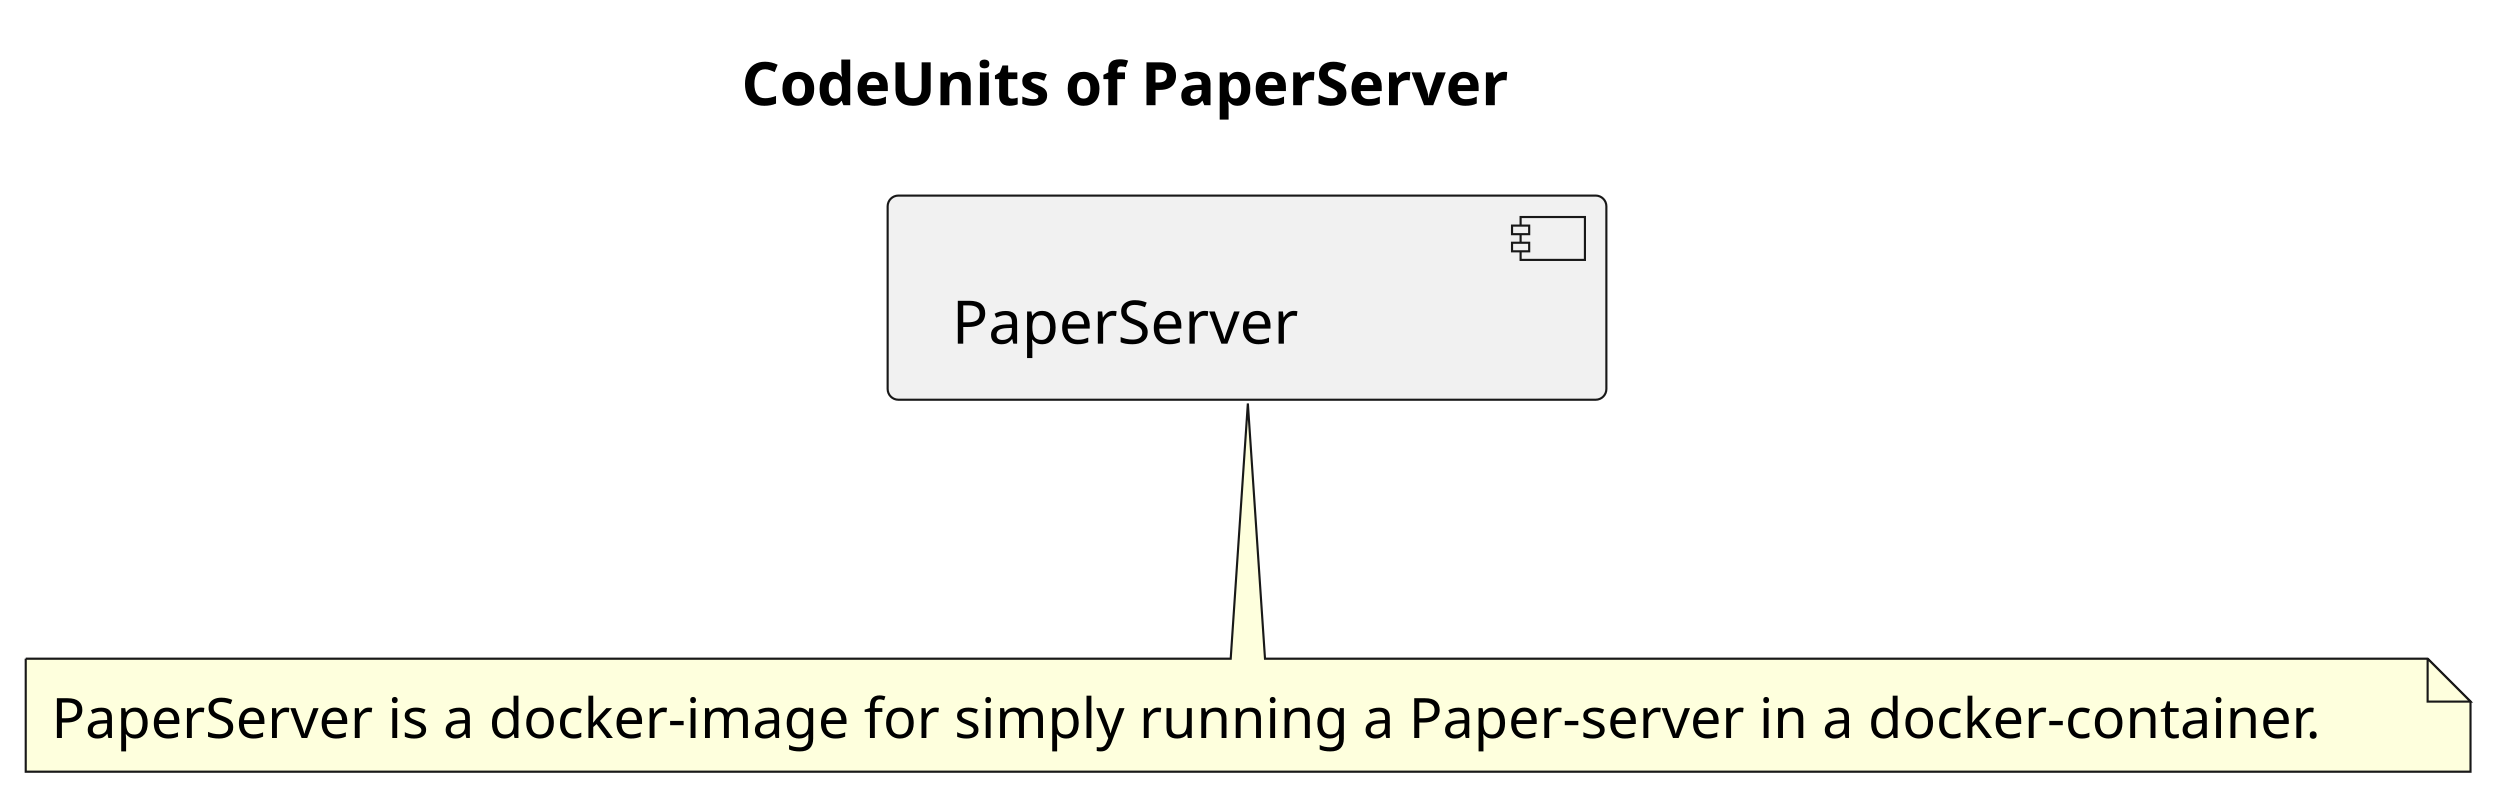
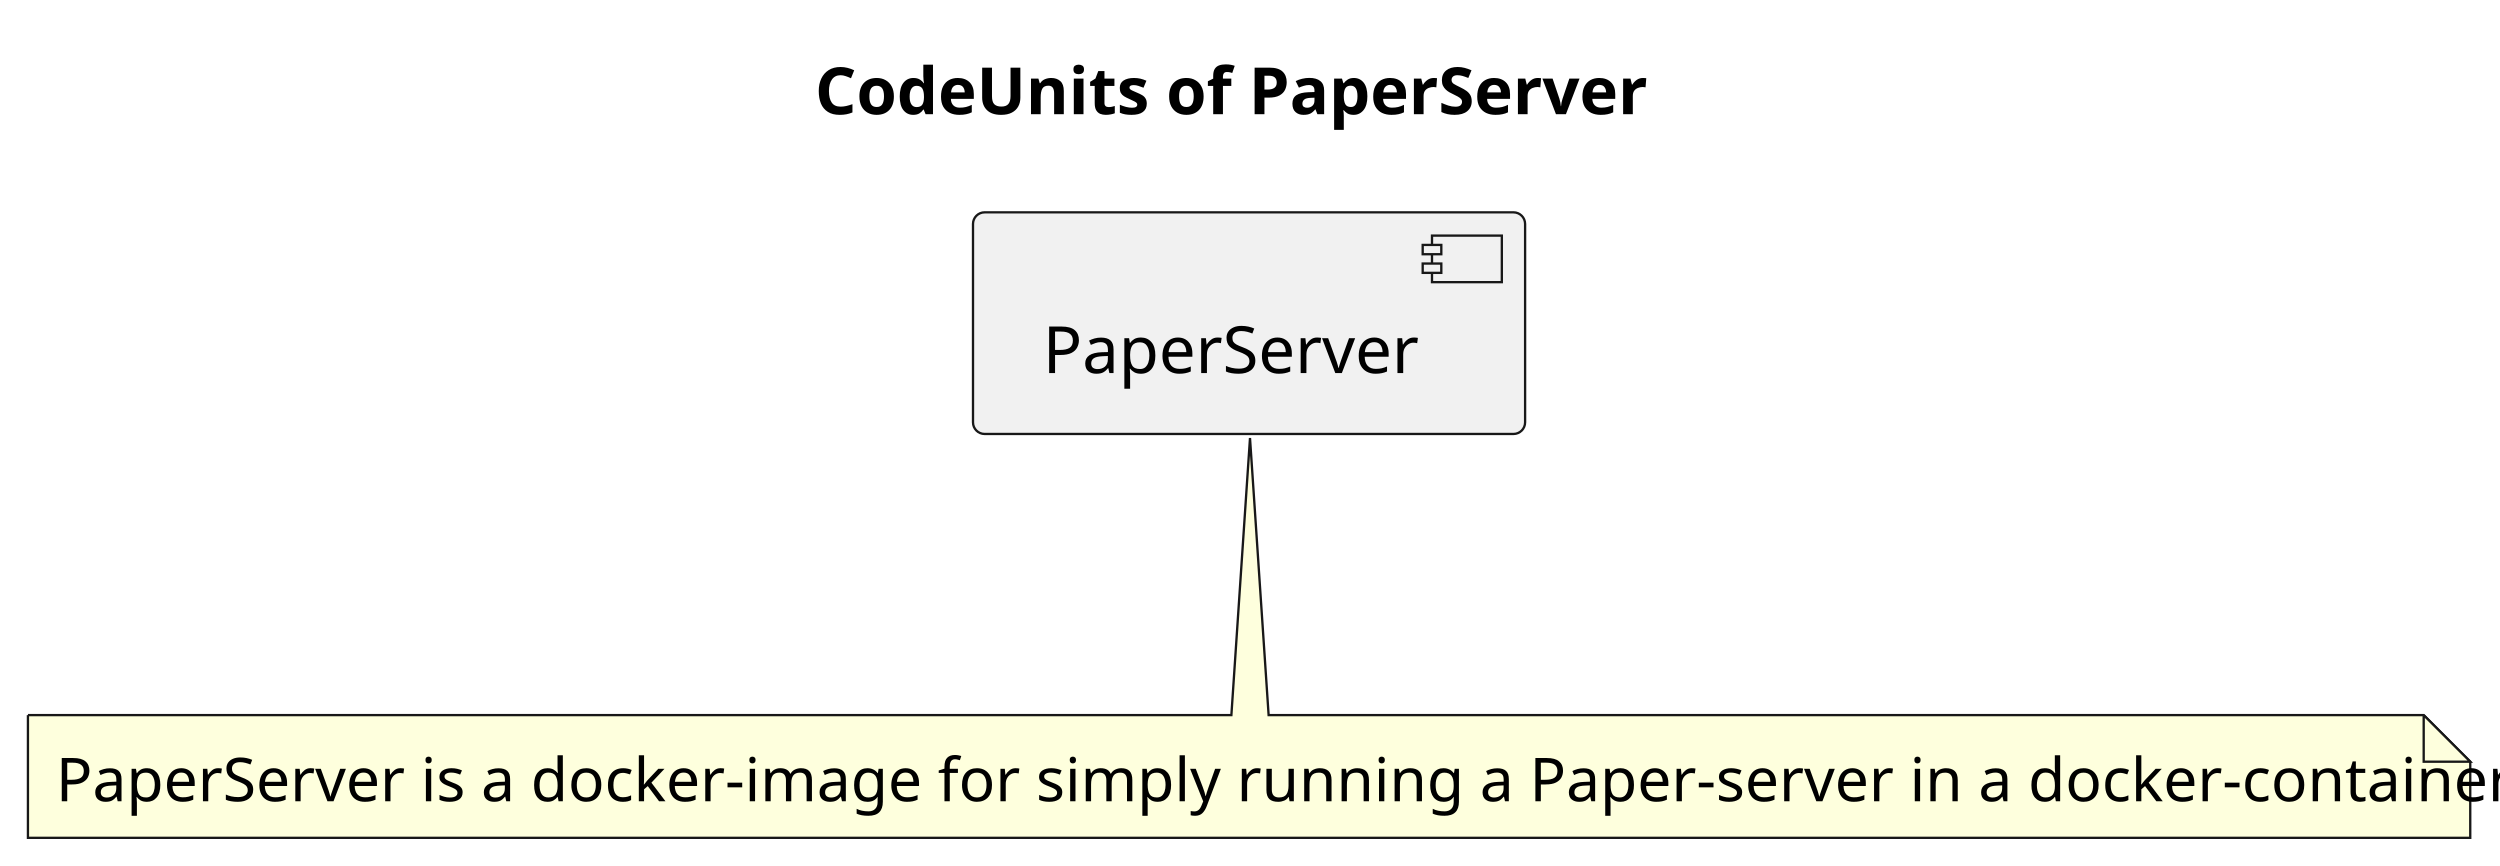
- <svg xmlns="http://www.w3.org/2000/svg" contentStyleType="text/css" data-diagram-type="DESCRIPTION" height="186px" preserveAspectRatio="none" style="width:583px;height:186px;background:#FFFFFF;" version="1.1" viewBox="0 0 583 186" width="583px" zoomAndPan="magnify">
+ <svg xmlns="http://www.w3.org/2000/svg" contentStyleType="text/css" data-diagram-type="DESCRIPTION" height="186px" preserveAspectRatio="none" style="width:537px;height:186px;background:#FFFFFF;" version="1.1" viewBox="0 0 537 186" width="537px" zoomAndPan="magnify">
  <defs />
  <g>
    <g class="title" data-source-line="1">
-       <text fill="#000000" font-family="sans-serif" font-size="14" font-weight="bold" lengthAdjust="spacing" textLength="223.282" x="172.92" y="24.533">CodeUnits of PaperServer</text>
+       <text fill="#000000" font-family="sans-serif" font-size="14" font-weight="bold" lengthAdjust="spacing" textLength="173.496" x="175.057" y="24.533">CodeUnits of PaperServer</text>
    </g>
    <g class="entity" data-entity="PaperServer" data-source-line="3" data-uid="ent0002" id="entity_PaperServer">
-       <rect fill="#F1F1F1" height="47.609" rx="2.5" ry="2.5" style="stroke:#181818;stroke-width:0.5;" width="167.606" x="207" y="45.609" />
-       <rect fill="#F1F1F1" height="10" style="stroke:#181818;stroke-width:0.5;" width="15" x="354.606" y="50.609" />
-       <rect fill="#F1F1F1" height="2" style="stroke:#181818;stroke-width:0.5;" width="4" x="352.606" y="52.609" />
-       <rect fill="#F1F1F1" height="2" style="stroke:#181818;stroke-width:0.5;" width="4" x="352.606" y="56.609" />
-       <text fill="#000000" font-family="sans-serif" font-size="14" lengthAdjust="spacing" textLength="127.606" x="222" y="80.143">PaperServer</text>
+       <rect fill="#F1F1F1" height="47.609" rx="2.5" ry="2.5" style="stroke:#181818;stroke-width:0.5;" width="118.593" x="209" y="45.609" />
+       <rect fill="#F1F1F1" height="10" style="stroke:#181818;stroke-width:0.5;" width="15" x="307.593" y="50.609" />
+       <rect fill="#F1F1F1" height="2" style="stroke:#181818;stroke-width:0.5;" width="4" x="305.593" y="52.609" />
+       <rect fill="#F1F1F1" height="2" style="stroke:#181818;stroke-width:0.5;" width="4" x="305.593" y="56.609" />
+       <text fill="#000000" font-family="sans-serif" font-size="14" lengthAdjust="spacing" textLength="78.593" x="224" y="80.143">PaperServer</text>
    </g>
    <g class="entity" data-entity="PaperServerNote" data-source-line="5" data-uid="ent0003" id="entity_PaperServerNote">
-       <path d="M6,153.609 L6,179.961 A0,0 0 0 0 6,179.961 L576.123,179.961 A0,0 0 0 0 576.123,179.961 L576.123,163.609 L566.123,153.609 L295,153.609 L291,94.089 L287,153.609 L6,153.609 A0,0 0 0 0 6,153.609" fill="#FEFFDD" style="stroke:#181818;stroke-width:0.5;" />
-       <path d="M566.123,153.609 L566.123,163.609 L576.123,163.609 L566.123,153.609" fill="#FEFFDD" style="stroke:#181818;stroke-width:0.5;" />
-       <text fill="#000000" font-family="sans-serif" font-size="13" lengthAdjust="spacing" textLength="549.123" x="12" y="172.105">PaperServer is a docker-image for simply running a Paper-server in a docker-container.</text>
+       <path d="M6,153.609 L6,179.961 A0,0 0 0 0 6,179.961 L530.61,179.961 A0,0 0 0 0 530.61,179.961 L530.61,163.609 L520.61,153.609 L272.5,153.609 L268.5,94.089 L264.5,153.609 L6,153.609 A0,0 0 0 0 6,153.609" fill="#FEFFDD" style="stroke:#181818;stroke-width:0.5;" />
+       <path d="M520.61,153.609 L520.61,163.609 L530.61,163.609 L520.61,153.609" fill="#FEFFDD" style="stroke:#181818;stroke-width:0.5;" />
+       <text fill="#000000" font-family="sans-serif" font-size="13" lengthAdjust="spacing" textLength="503.61" x="12" y="172.105">PaperServer is a docker-image for simply running a Paper-server in a docker-container.</text>
    </g>
  </g>
</svg>
